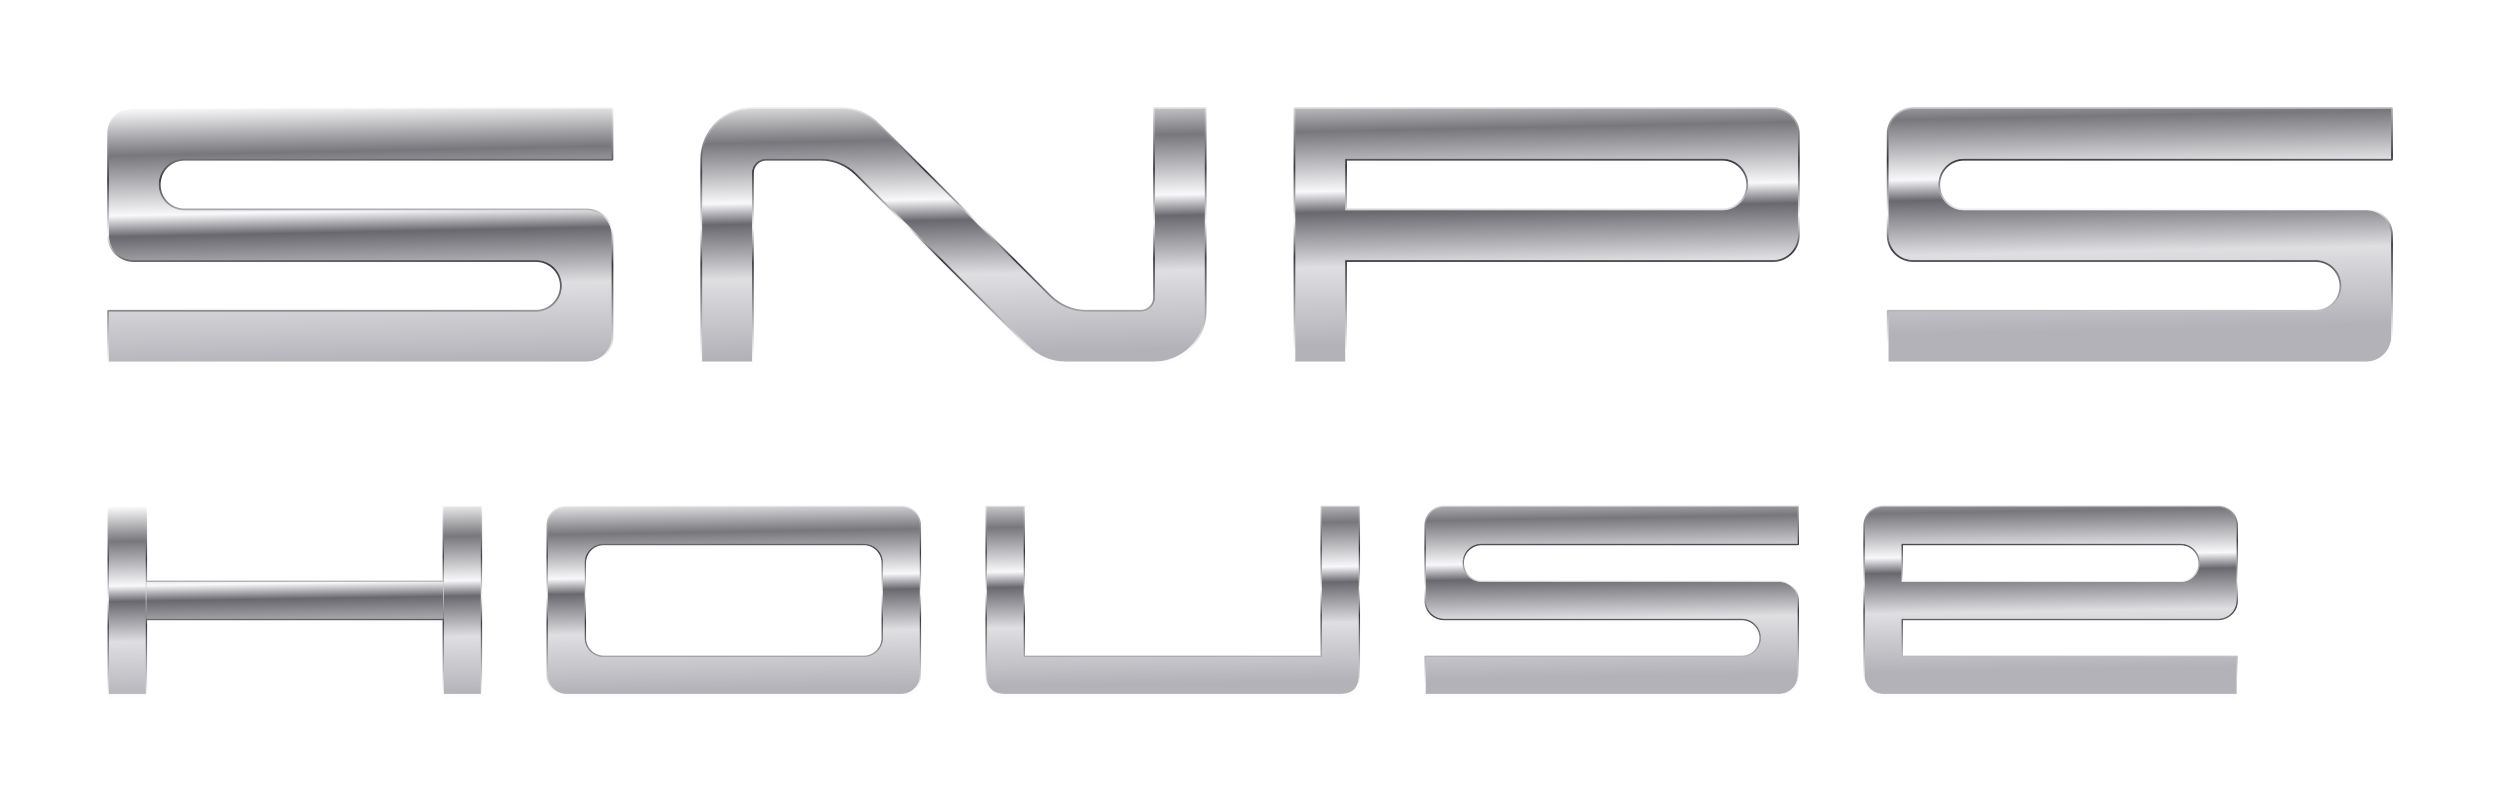
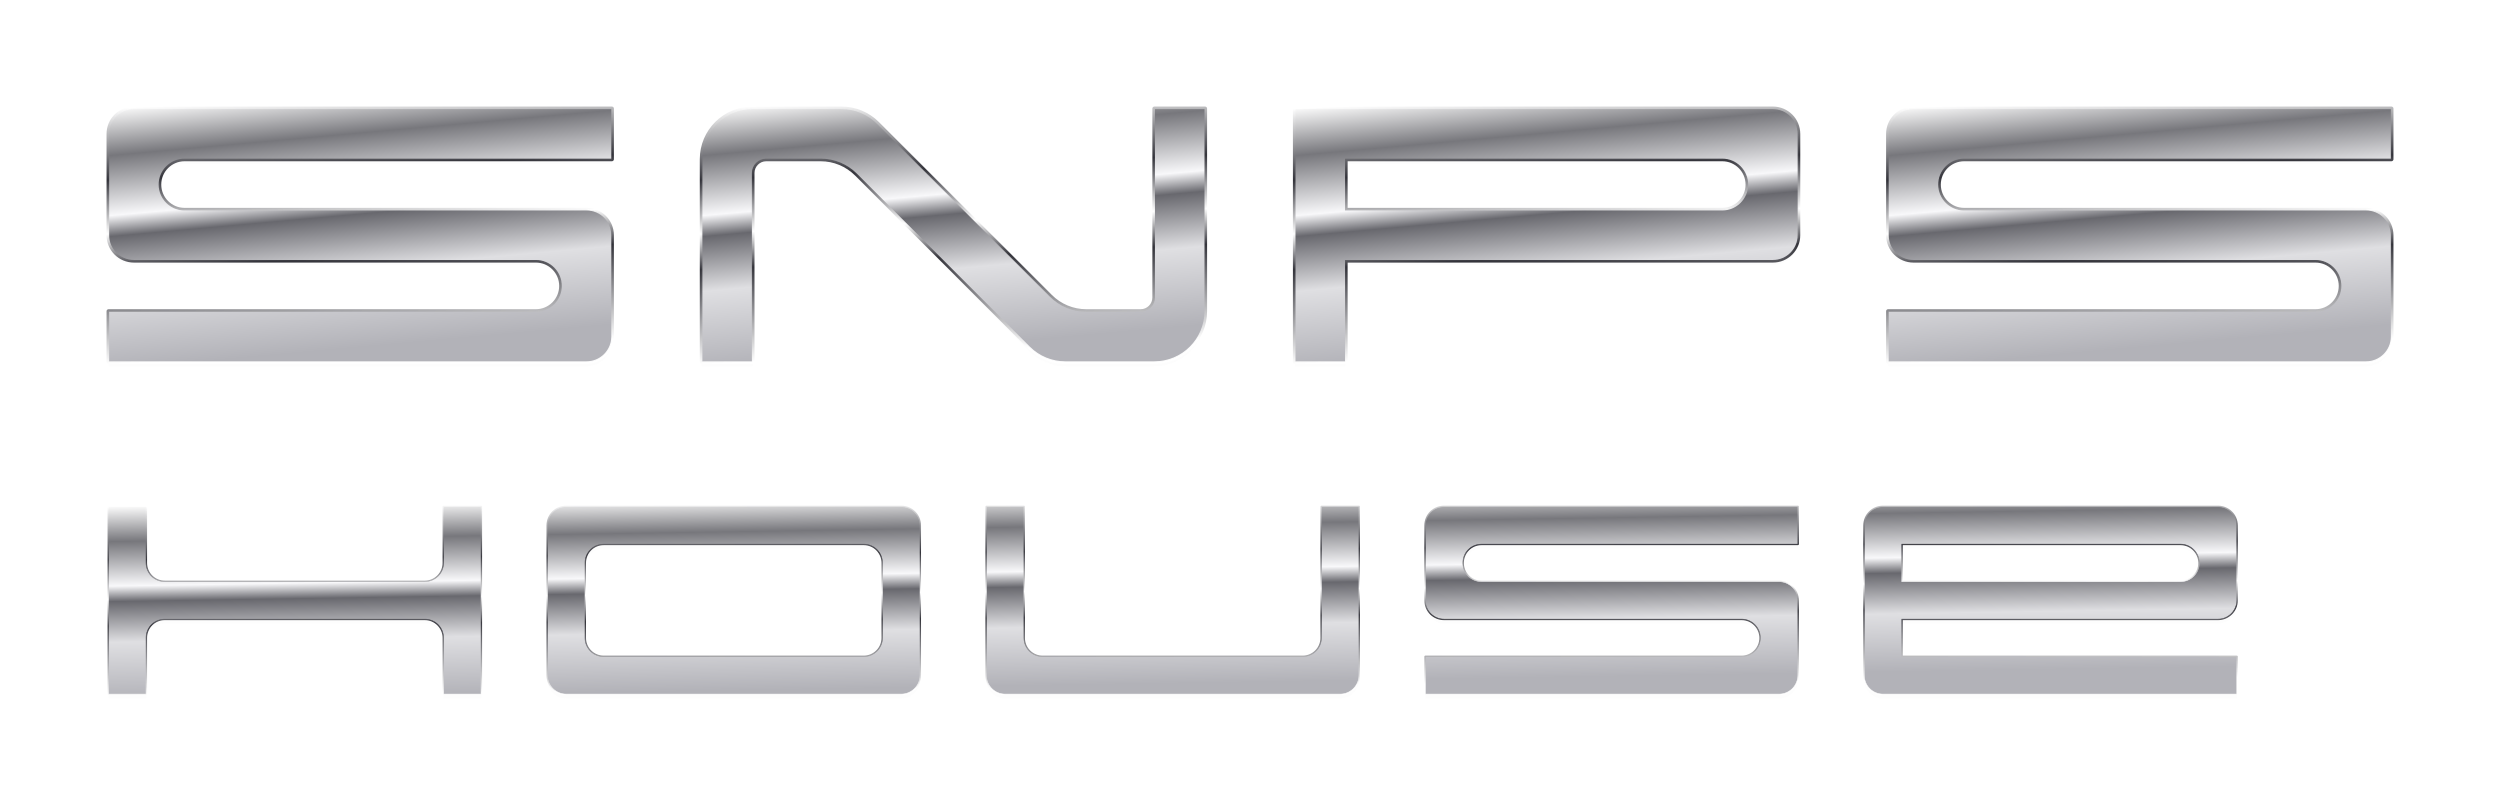
- <svg xmlns="http://www.w3.org/2000/svg" width="690.764" height="221.800" viewBox="0 0 690.764 221.800">
+ <svg xmlns="http://www.w3.org/2000/svg" width="690.806" height="221.800" viewBox="0 0 690.806 221.800">
  <defs>
    <linearGradient id="si-silver" x1="0" y1="0" x2=".18" y2="1">
      <stop stop-color="#fafafa" />
      <stop offset=".18" stop-color="#77777c" />
      <stop offset=".41" stop-color="#f8f8fa" />
      <stop offset=".49" stop-color="#68686e" />
      <stop offset=".7" stop-color="#dfdfe2" />
      <stop offset="1" stop-color="#b2b2b8" />
    </linearGradient>
    <linearGradient id="si-glass" x1="0" y1="0" x2=".24" y2="1">
      <stop stop-color="#ffffff" stop-opacity=".92" />
      <stop offset=".16" stop-color="#33333a" stop-opacity=".26" />
      <stop offset=".4" stop-color="#ffffff" stop-opacity=".12" />
      <stop offset=".49" stop-color="#ffffff" stop-opacity=".82" />
      <stop offset=".56" stop-color="#33333a" stop-opacity=".1" />
      <stop offset=".82" stop-color="#ffffff" stop-opacity=".15" />
      <stop offset="1" stop-color="#ffffff" stop-opacity=".8" />
    </linearGradient>
    <linearGradient id="si-frost" x2=".8" y2="1">
      <stop stop-color="#ffffff" stop-opacity=".85" />
      <stop offset="1" stop-color="#33333a" stop-opacity=".5" />
    </linearGradient>
    <linearGradient id="si-edge" x2=".1" y2="1">
      <stop stop-color="#ffffff" />
      <stop offset=".28" stop-color="#33333a" />
      <stop offset=".49" stop-color="#ffffff" />
      <stop offset=".63" stop-color="#33333a" />
      <stop offset="1" stop-color="#ffffff" />
    </linearGradient>
  </defs>
  <g transform="translate(0 1.2)" fill="#f5f5f5" opacity=".22">
    <g transform="translate(30 30)">
-       <path d="M125.1 14.0H139.1V0.0H7.0C3.1 0.0 0.0 3.1 0.0 7.0V35.0C0.0 38.9 3.1 42.0 7.0 42.0H118.1C121.9 42.0 125.1 45.1 125.1 49.0C125.1 52.9 121.9 56.0 118.1 56.0H0.0V70.0H132.1C135.9 70.0 139.1 66.9 139.1 63.0V35.0C139.1 31.1 135.9 28.0 132.1 28.0H21.0C17.1 28.0 14.0 24.9 14.0 21.0C14.0 17.1 17.1 14.0 21.0 14.0H125.1ZM289.0 0.0V52.2C289.0 54.3 287.3 56.0 285.2 56.0H270.1C266.4 56.0 262.9 54.5 260.2 51.9L250.3 42.0L240.4 32.1L222.3 14.0L212.4 4.1C209.8 1.5 206.2 0.0 202.5 0.0H177.9C170.2 0.0 163.9 6.3 163.9 14.0V70.0H177.9V17.8C177.9 15.7 179.6 14.0 181.7 14.0H196.8C200.5 14.0 204.0 15.5 206.6 18.1L230.5 42.0L240.4 51.9L244.5 56.0L254.4 65.9C257.0 68.5 260.6 70.0 264.3 70.0H289.0C296.7 70.0 303.0 63.7 303.0 56.0V0.0H289.0ZM327.8 0.0V70.0H341.8V42.0H459.9C463.7 42.0 466.9 38.9 466.9 35.0V7.0C466.9 3.1 463.7 0.0 459.9 0.0H327.8ZM445.9 28.0H341.8V14.0H445.9C449.7 14.0 452.9 17.1 452.9 21.0C452.9 24.9 449.7 28.0 445.9 28.0ZM616.8 14.0H630.8V0.0H498.7C494.8 0.0 491.7 3.1 491.7 7.0V35.0C491.7 38.9 494.8 42.0 498.7 42.0H609.8C613.6 42.0 616.8 45.1 616.8 49.0C616.8 52.9 613.6 56.0 609.8 56.0H491.7V70.0H623.8C627.6 70.0 630.8 66.9 630.8 63.0V35.0C630.8 31.1 627.6 28.0 623.8 28.0H512.7C508.8 28.0 505.7 24.9 505.7 21.0C505.7 17.1 508.8 14.0 512.7 14.0H616.8Z" />
-       <path d="M0.0 0.0H14.0V70.0H0.0V0.0ZM125.1 0.0H139.1V70.0H125.1V0.0ZM14.0 28.0H125.1V42.0H14.0V28.0ZM170.9 0.0H296.0C299.8 0.0 303.0 3.1 303.0 7.0V63.0C303.0 66.9 299.8 70.0 296.0 70.0H170.9C167.0 70.0 163.9 66.9 163.9 63.0V7.0C163.9 3.1 167.0 0.0 170.9 0.0ZM184.9 14.0C181.0 14.0 177.9 17.1 177.9 21.0V49.0C177.9 52.9 181.0 56.0 184.9 56.0H282.0C285.8 56.0 289.0 52.9 289.0 49.0V21.0C289.0 17.1 285.8 14.0 282.0 14.0H184.9ZM327.8 0.0H341.8V56.0H452.9V0.0H466.9V63.0C466.9 67.7 464.5 70.0 459.9 70.0H334.8C330.1 70.0 327.8 67.7 327.8 63.0V0.0ZM616.8 14.0H630.8V0.0H498.7C494.8 0.0 491.7 3.1 491.7 7.0V35.0C491.7 38.9 494.8 42.0 498.7 42.0H609.8C613.6 42.0 616.8 45.1 616.8 49.0C616.8 52.9 613.6 56.0 609.8 56.0H491.7V70.0H623.8C627.6 70.0 630.8 66.9 630.8 63.0V35.0C630.8 31.1 627.6 28.0 623.8 28.0H512.7C508.8 28.0 505.7 24.9 505.7 21.0C505.7 17.1 508.8 14.0 512.7 14.0H616.8ZM780.7 0.0H662.6C658.7 0.0 655.6 3.1 655.6 7.0V63.0C655.6 66.9 658.7 70.0 662.6 70.0H794.7V56.0H669.6V42.0H787.7C791.5 42.0 794.7 38.9 794.7 35.0V7.0C794.7 3.1 791.5 0.0 787.7 0.0H780.7ZM773.7 28.0H669.6V14.0H773.7C777.5 14.0 780.7 17.1 780.7 21.0C780.7 24.9 777.5 28.0 773.7 28.0Z" transform="translate(0 110) scale(0.74)" />
+       <g transform="scale(1.492537) translate(-33.28 -33.28)">
+         <path d="M117.08,42.66h9.38v-9.38H37.97c-2.59,0-4.69,2.1-4.69,4.69v18.76c0,2.59,2.1,4.69,4.69,4.69h4.69s69.73,0,69.73,0c2.59,0,4.69,2.1,4.69,4.69h0c0,2.59-2.1,4.69-4.69,4.69H42.66s-9.38,0-9.38,0v9.38h88.49c2.59,0,4.69-2.1,4.69-4.69v-18.76c0-2.59-2.1-4.69-4.69-4.69h-4.69s-69.73,0-69.73,0c-2.59,0-4.69-2.1-4.69-4.69h0c0-2.59,2.1-4.69,4.69-4.69h69.73Z" />
+         <path d="M226.9,33.28v34.98c0,1.4-1.14,2.54-2.54,2.54h-10.08c-2.49,0-4.87-.99-6.63-2.75l-6.63-6.63-6.64-6.63-12.13-12.13h0l-6.63-6.63c-1.76-1.76-4.14-2.75-6.63-2.75h-9.37s-7.13,0-7.13,0h0c-5.18,0-9.38,4.2-9.38,9.38h0s0,0,0,0v37.52h9.38v-34.98c0-1.4,1.14-2.54,2.54-2.54h10.09c2.49,0,4.87.99,6.63,2.75l16.01,16.01,6.63,6.64,2.74,2.74,6.63,6.63c1.76,1.76,4.14,2.75,6.63,2.75h9.39s7.12,0,7.12,0h0c5.18,0,9.38-4.2,9.38-9.38h0v-37.52h-9.38Z" />
+         <path d="M252.92,33.28v46.9h9.38v-18.76h79.11c2.59,0,4.69-2.1,4.69-4.69v-18.76c0-2.59-2.1-4.69-4.69-4.69h-88.49ZM332.03,52.04h-69.73v-9.38h69.73c2.59,0,4.69,2.1,4.69,4.69h0c0,2.59-2.1,4.69-4.69,4.69Z" />
+         <path d="M372.12,47.35h0c0,2.59,2.1,4.69,4.69,4.69h74.42c2.59,0,4.69,2.1,4.69,4.69v18.76c0,2.59-2.1,4.69-4.69,4.69h-88.49v-9.38h79.11c2.59,0,4.69-2.1,4.69-4.69h0c0-2.59-2.1-4.69-4.69-4.69h-74.42c-2.59,0-4.69-2.1-4.69-4.69v-18.76c0-2.59,2.1-4.69,4.69-4.69h88.49v9.38h-79.11c-2.59,0-4.69,2.1-4.69,4.69Z" />
+       </g>
+       <path d="M0.0 0.0H14.0V21.0C14.0 24.9 17.1 28.0 21.0 28.0H118.1C121.9 28.0 125.1 24.9 125.1 21.0V0.0H139.1V70.0H125.1V49.0C125.1 45.1 121.9 42.0 118.1 42.0H21.0C17.1 42.0 14.0 45.1 14.0 49.0V70.0H0.0V0.0ZM163.9 7.0C163.9 3.1 167.0 0.0 170.9 0.0H296.0C299.8 0.0 303.0 3.1 303.0 7.0V63.0C303.0 66.9 299.8 70.0 296.0 70.0H170.9C167.0 70.0 163.9 66.9 163.9 63.0V7.0ZM177.9 21.0V49.0C177.9 52.9 181.0 56.0 184.9 56.0H282.0C285.8 56.0 289.0 52.9 289.0 49.0V21.0C289.0 17.1 285.8 14.0 282.0 14.0H184.9C181.0 14.0 177.9 17.1 177.9 21.0ZM327.8 0.0H341.8V49.0C341.8 52.9 344.9 56.0 348.8 56.0H445.9C449.7 56.0 452.9 52.9 452.9 49.0V0.0H466.9V63.0C466.9 66.9 463.7 70.0 459.9 70.0H334.8C330.9 70.0 327.8 66.9 327.8 63.0V0.0ZM616.8 14.0H630.8V0.0H498.7C494.8 0.0 491.7 3.1 491.7 7.0V35.0C491.7 38.9 494.8 42.0 498.7 42.0H609.8C613.6 42.0 616.8 45.1 616.8 49.0C616.8 52.9 613.6 56.0 609.8 56.0H491.7V70.0H623.8C627.6 70.0 630.8 66.9 630.8 63.0V35.0C630.8 31.1 627.6 28.0 623.8 28.0H512.7C508.8 28.0 505.7 24.9 505.7 21.0C505.7 17.1 508.8 14.0 512.7 14.0H616.8ZM780.7 0.0H662.6C658.7 0.0 655.6 3.1 655.6 7.0V63.0C655.6 66.9 658.7 70.0 662.6 70.0H794.7V56.0H669.6V42.0H787.7C791.5 42.0 794.7 38.9 794.7 35.0V7.0C794.7 3.1 791.5 0.0 787.7 0.0H780.7ZM773.7 28.0H669.6V14.0H773.7C777.5 14.0 780.7 17.1 780.7 21.0C780.7 24.9 777.5 28.0 773.7 28.0Z" transform="translate(0 110) scale(0.74)" />
    </g>
  </g>
  <g fill="url(#si-silver)" stroke="url(#si-edge)" stroke-width=".75" stroke-linejoin="round" paint-order="stroke fill">
    <g transform="translate(30 30)">
-       <path d="M125.1 14.0H139.1V0.0H7.0C3.1 0.0 0.0 3.1 0.0 7.0V35.0C0.0 38.9 3.1 42.0 7.0 42.0H118.1C121.9 42.0 125.1 45.1 125.1 49.0C125.1 52.9 121.9 56.0 118.1 56.0H0.0V70.0H132.1C135.9 70.0 139.1 66.9 139.1 63.0V35.0C139.1 31.1 135.9 28.0 132.1 28.0H21.0C17.1 28.0 14.0 24.9 14.0 21.0C14.0 17.1 17.1 14.0 21.0 14.0H125.1ZM289.0 0.0V52.2C289.0 54.3 287.3 56.0 285.2 56.0H270.1C266.4 56.0 262.9 54.5 260.2 51.9L250.3 42.0L240.4 32.1L222.3 14.0L212.4 4.1C209.8 1.5 206.2 0.0 202.5 0.0H177.9C170.2 0.0 163.9 6.3 163.9 14.0V70.0H177.9V17.8C177.9 15.7 179.6 14.0 181.7 14.0H196.8C200.5 14.0 204.0 15.5 206.6 18.1L230.5 42.0L240.4 51.9L244.5 56.0L254.4 65.9C257.0 68.5 260.6 70.0 264.3 70.0H289.0C296.7 70.0 303.0 63.7 303.0 56.0V0.0H289.0ZM327.8 0.0V70.0H341.8V42.0H459.9C463.7 42.0 466.9 38.9 466.9 35.0V7.0C466.9 3.1 463.7 0.0 459.9 0.0H327.8ZM445.9 28.0H341.8V14.0H445.9C449.7 14.0 452.9 17.1 452.9 21.0C452.9 24.9 449.7 28.0 445.9 28.0ZM616.8 14.0H630.8V0.0H498.7C494.8 0.0 491.7 3.1 491.7 7.0V35.0C491.7 38.9 494.8 42.0 498.7 42.0H609.8C613.6 42.0 616.8 45.1 616.8 49.0C616.8 52.9 613.6 56.0 609.8 56.0H491.7V70.0H623.8C627.6 70.0 630.8 66.9 630.8 63.0V35.0C630.8 31.1 627.6 28.0 623.8 28.0H512.7C508.8 28.0 505.7 24.9 505.7 21.0C505.7 17.1 508.8 14.0 512.7 14.0H616.8Z" />
-       <path d="M0.0 0.0H14.0V70.0H0.0V0.0ZM125.1 0.0H139.1V70.0H125.1V0.0ZM14.0 28.0H125.1V42.0H14.0V28.0ZM170.9 0.0H296.0C299.8 0.0 303.0 3.1 303.0 7.0V63.0C303.0 66.9 299.8 70.0 296.0 70.0H170.9C167.0 70.0 163.9 66.9 163.9 63.0V7.0C163.9 3.1 167.0 0.0 170.9 0.0ZM184.9 14.0C181.0 14.0 177.9 17.1 177.9 21.0V49.0C177.9 52.9 181.0 56.0 184.9 56.0H282.0C285.8 56.0 289.0 52.9 289.0 49.0V21.0C289.0 17.1 285.8 14.0 282.0 14.0H184.9ZM327.8 0.0H341.8V56.0H452.9V0.0H466.9V63.0C466.9 67.7 464.5 70.0 459.9 70.0H334.8C330.1 70.0 327.8 67.7 327.8 63.0V0.0ZM616.8 14.0H630.8V0.0H498.7C494.8 0.0 491.7 3.1 491.7 7.0V35.0C491.7 38.9 494.8 42.0 498.7 42.0H609.8C613.6 42.0 616.8 45.1 616.8 49.0C616.8 52.9 613.6 56.0 609.8 56.0H491.7V70.0H623.8C627.6 70.0 630.8 66.9 630.8 63.0V35.0C630.8 31.1 627.6 28.0 623.8 28.0H512.7C508.8 28.0 505.7 24.9 505.7 21.0C505.7 17.1 508.8 14.0 512.7 14.0H616.8ZM780.7 0.0H662.6C658.7 0.0 655.6 3.1 655.6 7.0V63.0C655.6 66.9 658.7 70.0 662.6 70.0H794.7V56.0H669.6V42.0H787.7C791.5 42.0 794.7 38.9 794.7 35.0V7.0C794.7 3.1 791.5 0.0 787.7 0.0H780.7ZM773.7 28.0H669.6V14.0H773.7C777.5 14.0 780.7 17.1 780.7 21.0C780.7 24.9 777.5 28.0 773.7 28.0Z" transform="translate(0 110) scale(0.74)" />
+       <g transform="scale(1.492537) translate(-33.28 -33.28)">
+         <path d="M117.08,42.66h9.38v-9.38H37.97c-2.59,0-4.69,2.1-4.69,4.69v18.76c0,2.59,2.1,4.69,4.69,4.69h4.69s69.73,0,69.73,0c2.59,0,4.69,2.1,4.69,4.69h0c0,2.59-2.1,4.69-4.69,4.69H42.66s-9.38,0-9.38,0v9.38h88.49c2.59,0,4.69-2.1,4.69-4.69v-18.76c0-2.59-2.1-4.69-4.69-4.69h-4.69s-69.73,0-69.73,0c-2.59,0-4.69-2.1-4.69-4.69h0c0-2.59,2.1-4.69,4.69-4.69h69.73Z" />
+         <path d="M226.9,33.28v34.98c0,1.4-1.14,2.54-2.54,2.54h-10.08c-2.49,0-4.87-.99-6.63-2.75l-6.63-6.63-6.64-6.63-12.13-12.13h0l-6.63-6.63c-1.76-1.76-4.14-2.75-6.63-2.75h-9.37s-7.13,0-7.13,0h0c-5.18,0-9.38,4.2-9.38,9.38h0s0,0,0,0v37.52h9.38v-34.98c0-1.4,1.14-2.54,2.54-2.54h10.09c2.49,0,4.87.99,6.63,2.75l16.01,16.01,6.63,6.64,2.74,2.74,6.63,6.63c1.76,1.76,4.14,2.75,6.63,2.75h9.39s7.12,0,7.12,0h0c5.18,0,9.38-4.2,9.38-9.38h0v-37.52h-9.38Z" />
+         <path d="M252.92,33.28v46.9h9.38v-18.76h79.11c2.59,0,4.69-2.1,4.69-4.69v-18.76c0-2.59-2.1-4.69-4.69-4.69h-88.49ZM332.03,52.04h-69.73v-9.38h69.73c2.59,0,4.69,2.1,4.69,4.69h0c0,2.59-2.1,4.69-4.69,4.69Z" />
+         <path d="M372.12,47.35h0c0,2.59,2.1,4.69,4.69,4.69h74.42c2.59,0,4.69,2.1,4.69,4.69v18.76c0,2.59-2.1,4.69-4.69,4.69h-88.49v-9.38h79.11c2.59,0,4.69-2.1,4.69-4.69h0c0-2.59-2.1-4.69-4.69-4.69h-74.42c-2.59,0-4.69-2.1-4.69-4.69v-18.76c0-2.59,2.1-4.69,4.69-4.69h88.49v9.38h-79.11c-2.59,0-4.69,2.1-4.69,4.69Z" />
+       </g>
+       <path d="M0.0 0.0H14.0V21.0C14.0 24.9 17.1 28.0 21.0 28.0H118.1C121.9 28.0 125.1 24.9 125.1 21.0V0.0H139.1V70.0H125.1V49.0C125.1 45.1 121.9 42.0 118.1 42.0H21.0C17.1 42.0 14.0 45.1 14.0 49.0V70.0H0.0V0.0ZM163.9 7.0C163.9 3.1 167.0 0.0 170.9 0.0H296.0C299.8 0.0 303.0 3.1 303.0 7.0V63.0C303.0 66.9 299.8 70.0 296.0 70.0H170.9C167.0 70.0 163.9 66.9 163.9 63.0V7.0ZM177.9 21.0V49.0C177.9 52.9 181.0 56.0 184.9 56.0H282.0C285.8 56.0 289.0 52.9 289.0 49.0V21.0C289.0 17.1 285.8 14.0 282.0 14.0H184.9C181.0 14.0 177.9 17.1 177.9 21.0ZM327.8 0.0H341.8V49.0C341.8 52.9 344.9 56.0 348.8 56.0H445.9C449.7 56.0 452.9 52.9 452.9 49.0V0.0H466.9V63.0C466.9 66.9 463.7 70.0 459.9 70.0H334.8C330.9 70.0 327.8 66.9 327.8 63.0V0.0ZM616.8 14.0H630.8V0.0H498.7C494.8 0.0 491.7 3.1 491.7 7.0V35.0C491.7 38.9 494.8 42.0 498.7 42.0H609.8C613.6 42.0 616.8 45.1 616.8 49.0C616.8 52.9 613.6 56.0 609.8 56.0H491.7V70.0H623.8C627.6 70.0 630.8 66.9 630.8 63.0V35.0C630.8 31.1 627.6 28.0 623.8 28.0H512.7C508.8 28.0 505.7 24.9 505.7 21.0C505.7 17.1 508.8 14.0 512.7 14.0H616.8ZM780.7 0.0H662.6C658.7 0.0 655.6 3.1 655.6 7.0V63.0C655.6 66.9 658.7 70.0 662.6 70.0H794.7V56.0H669.6V42.0H787.7C791.5 42.0 794.7 38.9 794.7 35.0V7.0C794.7 3.1 791.5 0.0 787.7 0.0H780.7ZM773.7 28.0H669.6V14.0H773.7C777.5 14.0 780.7 17.1 780.7 21.0C780.7 24.9 777.5 28.0 773.7 28.0Z" transform="translate(0 110) scale(0.74)" />
    </g>
  </g>
  <g fill="none" stroke="url(#si-edge)" stroke-width=".22" opacity=".9">
    <g transform="translate(30 30)">
-       <path d="M125.1 14.0H139.1V0.0H7.0C3.1 0.0 0.0 3.1 0.0 7.0V35.0C0.0 38.9 3.1 42.0 7.0 42.0H118.1C121.9 42.0 125.1 45.1 125.1 49.0C125.1 52.9 121.9 56.0 118.1 56.0H0.0V70.0H132.1C135.9 70.0 139.1 66.9 139.1 63.0V35.0C139.1 31.1 135.9 28.0 132.1 28.0H21.0C17.1 28.0 14.0 24.9 14.0 21.0C14.0 17.1 17.1 14.0 21.0 14.0H125.1ZM289.0 0.0V52.2C289.0 54.3 287.3 56.0 285.2 56.0H270.1C266.4 56.0 262.9 54.5 260.2 51.9L250.3 42.0L240.4 32.1L222.3 14.0L212.4 4.1C209.8 1.5 206.2 0.0 202.5 0.0H177.9C170.2 0.0 163.9 6.3 163.9 14.0V70.0H177.9V17.8C177.9 15.7 179.6 14.0 181.7 14.0H196.8C200.5 14.0 204.0 15.5 206.6 18.1L230.5 42.0L240.4 51.9L244.5 56.0L254.4 65.9C257.0 68.5 260.6 70.0 264.3 70.0H289.0C296.7 70.0 303.0 63.7 303.0 56.0V0.0H289.0ZM327.8 0.0V70.0H341.8V42.0H459.9C463.7 42.0 466.9 38.9 466.9 35.0V7.0C466.9 3.1 463.7 0.0 459.9 0.0H327.8ZM445.9 28.0H341.8V14.0H445.9C449.7 14.0 452.9 17.1 452.9 21.0C452.9 24.9 449.7 28.0 445.9 28.0ZM616.8 14.0H630.8V0.0H498.7C494.8 0.0 491.7 3.1 491.7 7.0V35.0C491.7 38.9 494.8 42.0 498.7 42.0H609.8C613.6 42.0 616.8 45.1 616.8 49.0C616.8 52.9 613.6 56.0 609.8 56.0H491.7V70.0H623.8C627.6 70.0 630.8 66.9 630.8 63.0V35.0C630.8 31.1 627.6 28.0 623.8 28.0H512.7C508.8 28.0 505.7 24.9 505.7 21.0C505.7 17.1 508.8 14.0 512.7 14.0H616.8Z" />
-       <path d="M0.0 0.0H14.0V70.0H0.0V0.0ZM125.1 0.0H139.1V70.0H125.1V0.0ZM14.0 28.0H125.1V42.0H14.0V28.0ZM170.9 0.0H296.0C299.8 0.0 303.0 3.1 303.0 7.0V63.0C303.0 66.9 299.8 70.0 296.0 70.0H170.9C167.0 70.0 163.9 66.9 163.9 63.0V7.0C163.9 3.1 167.0 0.0 170.9 0.0ZM184.9 14.0C181.0 14.0 177.9 17.1 177.9 21.0V49.0C177.9 52.9 181.0 56.0 184.9 56.0H282.0C285.8 56.0 289.0 52.9 289.0 49.0V21.0C289.0 17.1 285.8 14.0 282.0 14.0H184.9ZM327.8 0.0H341.8V56.0H452.9V0.0H466.9V63.0C466.9 67.7 464.5 70.0 459.9 70.0H334.8C330.1 70.0 327.8 67.7 327.8 63.0V0.0ZM616.8 14.0H630.8V0.0H498.7C494.8 0.0 491.7 3.1 491.7 7.0V35.0C491.7 38.9 494.8 42.0 498.7 42.0H609.8C613.6 42.0 616.8 45.1 616.8 49.0C616.8 52.9 613.6 56.0 609.8 56.0H491.7V70.0H623.8C627.6 70.0 630.8 66.9 630.8 63.0V35.0C630.8 31.1 627.6 28.0 623.8 28.0H512.7C508.8 28.0 505.7 24.9 505.7 21.0C505.7 17.1 508.8 14.0 512.7 14.0H616.8ZM780.7 0.0H662.6C658.7 0.0 655.6 3.1 655.6 7.0V63.0C655.6 66.9 658.7 70.0 662.6 70.0H794.7V56.0H669.6V42.0H787.7C791.5 42.0 794.7 38.9 794.7 35.0V7.0C794.7 3.1 791.5 0.0 787.7 0.0H780.7ZM773.7 28.0H669.6V14.0H773.7C777.5 14.0 780.7 17.1 780.7 21.0C780.7 24.9 777.5 28.0 773.7 28.0Z" transform="translate(0 110) scale(0.74)" />
+       <g transform="scale(1.492537) translate(-33.28 -33.28)">
+         <path d="M117.08,42.66h9.38v-9.38H37.97c-2.59,0-4.69,2.1-4.69,4.69v18.76c0,2.59,2.1,4.69,4.69,4.69h4.69s69.73,0,69.73,0c2.59,0,4.69,2.1,4.69,4.69h0c0,2.59-2.1,4.69-4.69,4.69H42.66s-9.38,0-9.38,0v9.38h88.49c2.59,0,4.69-2.1,4.69-4.69v-18.76c0-2.59-2.1-4.69-4.69-4.69h-4.69s-69.73,0-69.73,0c-2.59,0-4.69-2.1-4.69-4.69h0c0-2.59,2.1-4.69,4.69-4.69h69.73Z" />
+         <path d="M226.9,33.28v34.98c0,1.4-1.14,2.54-2.54,2.54h-10.08c-2.49,0-4.87-.99-6.63-2.75l-6.63-6.63-6.64-6.63-12.13-12.13h0l-6.63-6.63c-1.76-1.76-4.14-2.75-6.63-2.75h-9.37s-7.13,0-7.13,0h0c-5.18,0-9.38,4.2-9.38,9.38h0s0,0,0,0v37.52h9.38v-34.98c0-1.4,1.14-2.54,2.54-2.54h10.09c2.49,0,4.87.99,6.63,2.75l16.01,16.01,6.63,6.64,2.74,2.74,6.63,6.63c1.76,1.76,4.14,2.75,6.63,2.75h9.39s7.12,0,7.12,0h0c5.18,0,9.38-4.2,9.38-9.38h0v-37.52h-9.38Z" />
+         <path d="M252.92,33.28v46.9h9.38v-18.76h79.11c2.59,0,4.69-2.1,4.69-4.69v-18.76c0-2.59-2.1-4.69-4.69-4.69h-88.49ZM332.03,52.04h-69.73v-9.38h69.73c2.59,0,4.69,2.1,4.69,4.69h0c0,2.59-2.1,4.69-4.69,4.69Z" />
+         <path d="M372.12,47.35h0c0,2.59,2.1,4.69,4.69,4.69h74.42c2.59,0,4.69,2.1,4.69,4.69v18.76c0,2.59-2.1,4.69-4.69,4.69h-88.49v-9.38h79.11c2.59,0,4.69-2.1,4.69-4.69h0c0-2.59-2.1-4.69-4.69-4.69h-74.42c-2.59,0-4.69-2.1-4.69-4.69v-18.76c0-2.59,2.1-4.69,4.69-4.69h88.49v9.38h-79.11c-2.59,0-4.69,2.1-4.69,4.69Z" />
+       </g>
+       <path d="M0.0 0.0H14.0V21.0C14.0 24.9 17.1 28.0 21.0 28.0H118.1C121.9 28.0 125.1 24.9 125.1 21.0V0.0H139.1V70.0H125.1V49.0C125.1 45.1 121.9 42.0 118.1 42.0H21.0C17.1 42.0 14.0 45.1 14.0 49.0V70.0H0.0V0.0ZM163.9 7.0C163.9 3.1 167.0 0.0 170.9 0.0H296.0C299.8 0.0 303.0 3.1 303.0 7.0V63.0C303.0 66.9 299.8 70.0 296.0 70.0H170.9C167.0 70.0 163.9 66.9 163.9 63.0V7.0ZM177.9 21.0V49.0C177.9 52.9 181.0 56.0 184.9 56.0H282.0C285.8 56.0 289.0 52.9 289.0 49.0V21.0C289.0 17.1 285.8 14.0 282.0 14.0H184.9C181.0 14.0 177.9 17.1 177.9 21.0ZM327.8 0.0H341.8V49.0C341.8 52.9 344.9 56.0 348.8 56.0H445.9C449.7 56.0 452.9 52.9 452.9 49.0V0.0H466.9V63.0C466.9 66.9 463.7 70.0 459.9 70.0H334.8C330.9 70.0 327.8 66.9 327.8 63.0V0.0ZM616.8 14.0H630.8V0.0H498.7C494.8 0.0 491.7 3.1 491.7 7.0V35.0C491.7 38.9 494.8 42.0 498.7 42.0H609.8C613.6 42.0 616.8 45.1 616.8 49.0C616.8 52.9 613.6 56.0 609.8 56.0H491.7V70.0H623.8C627.6 70.0 630.8 66.9 630.8 63.0V35.0C630.8 31.1 627.6 28.0 623.8 28.0H512.7C508.8 28.0 505.7 24.9 505.7 21.0C505.7 17.1 508.8 14.0 512.7 14.0H616.8ZM780.7 0.0H662.6C658.7 0.0 655.6 3.1 655.6 7.0V63.0C655.6 66.9 658.7 70.0 662.6 70.0H794.7V56.0H669.6V42.0H787.7C791.5 42.0 794.7 38.9 794.7 35.0V7.0C794.7 3.1 791.5 0.0 787.7 0.0H780.7ZM773.7 28.0H669.6V14.0H773.7C777.5 14.0 780.7 17.1 780.7 21.0C780.7 24.9 777.5 28.0 773.7 28.0Z" transform="translate(0 110) scale(0.74)" />
    </g>
  </g>
</svg>
